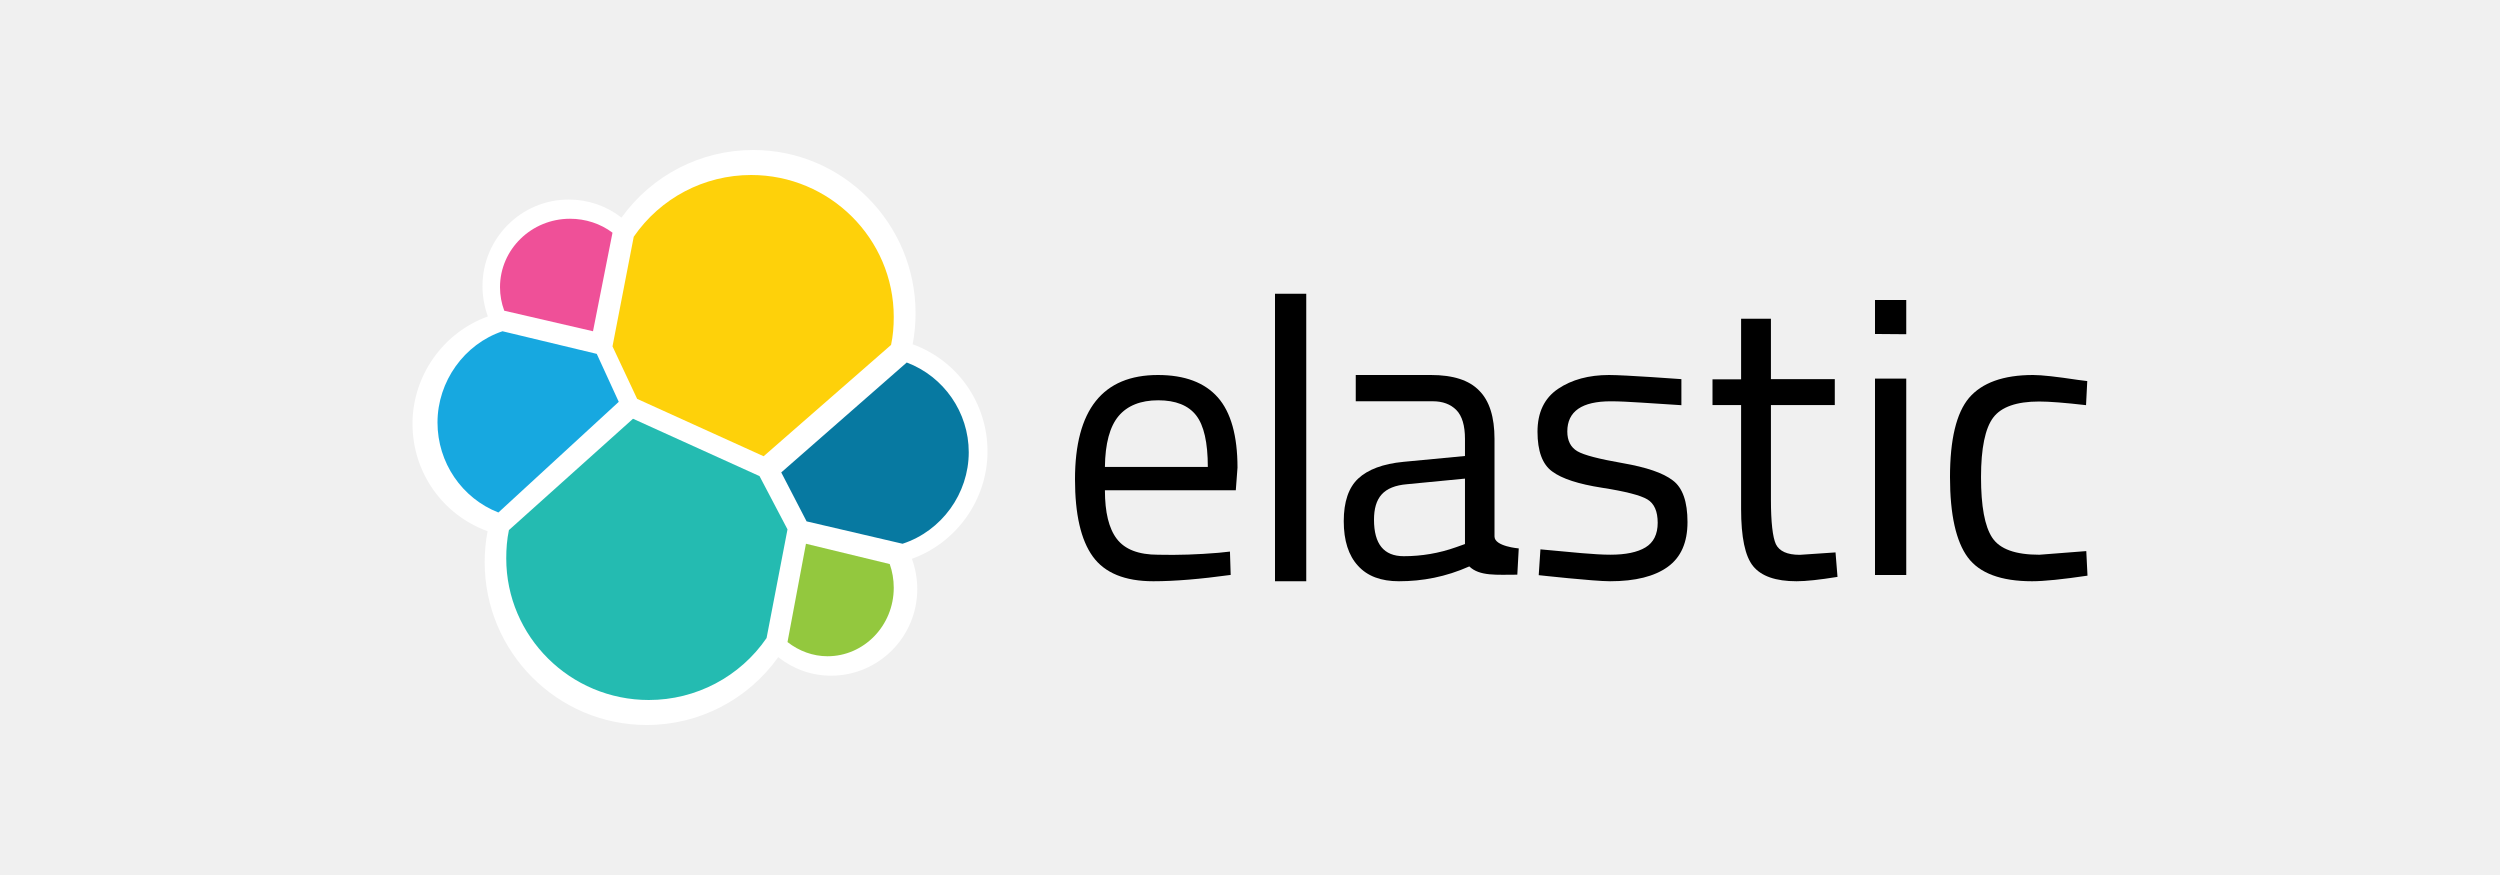
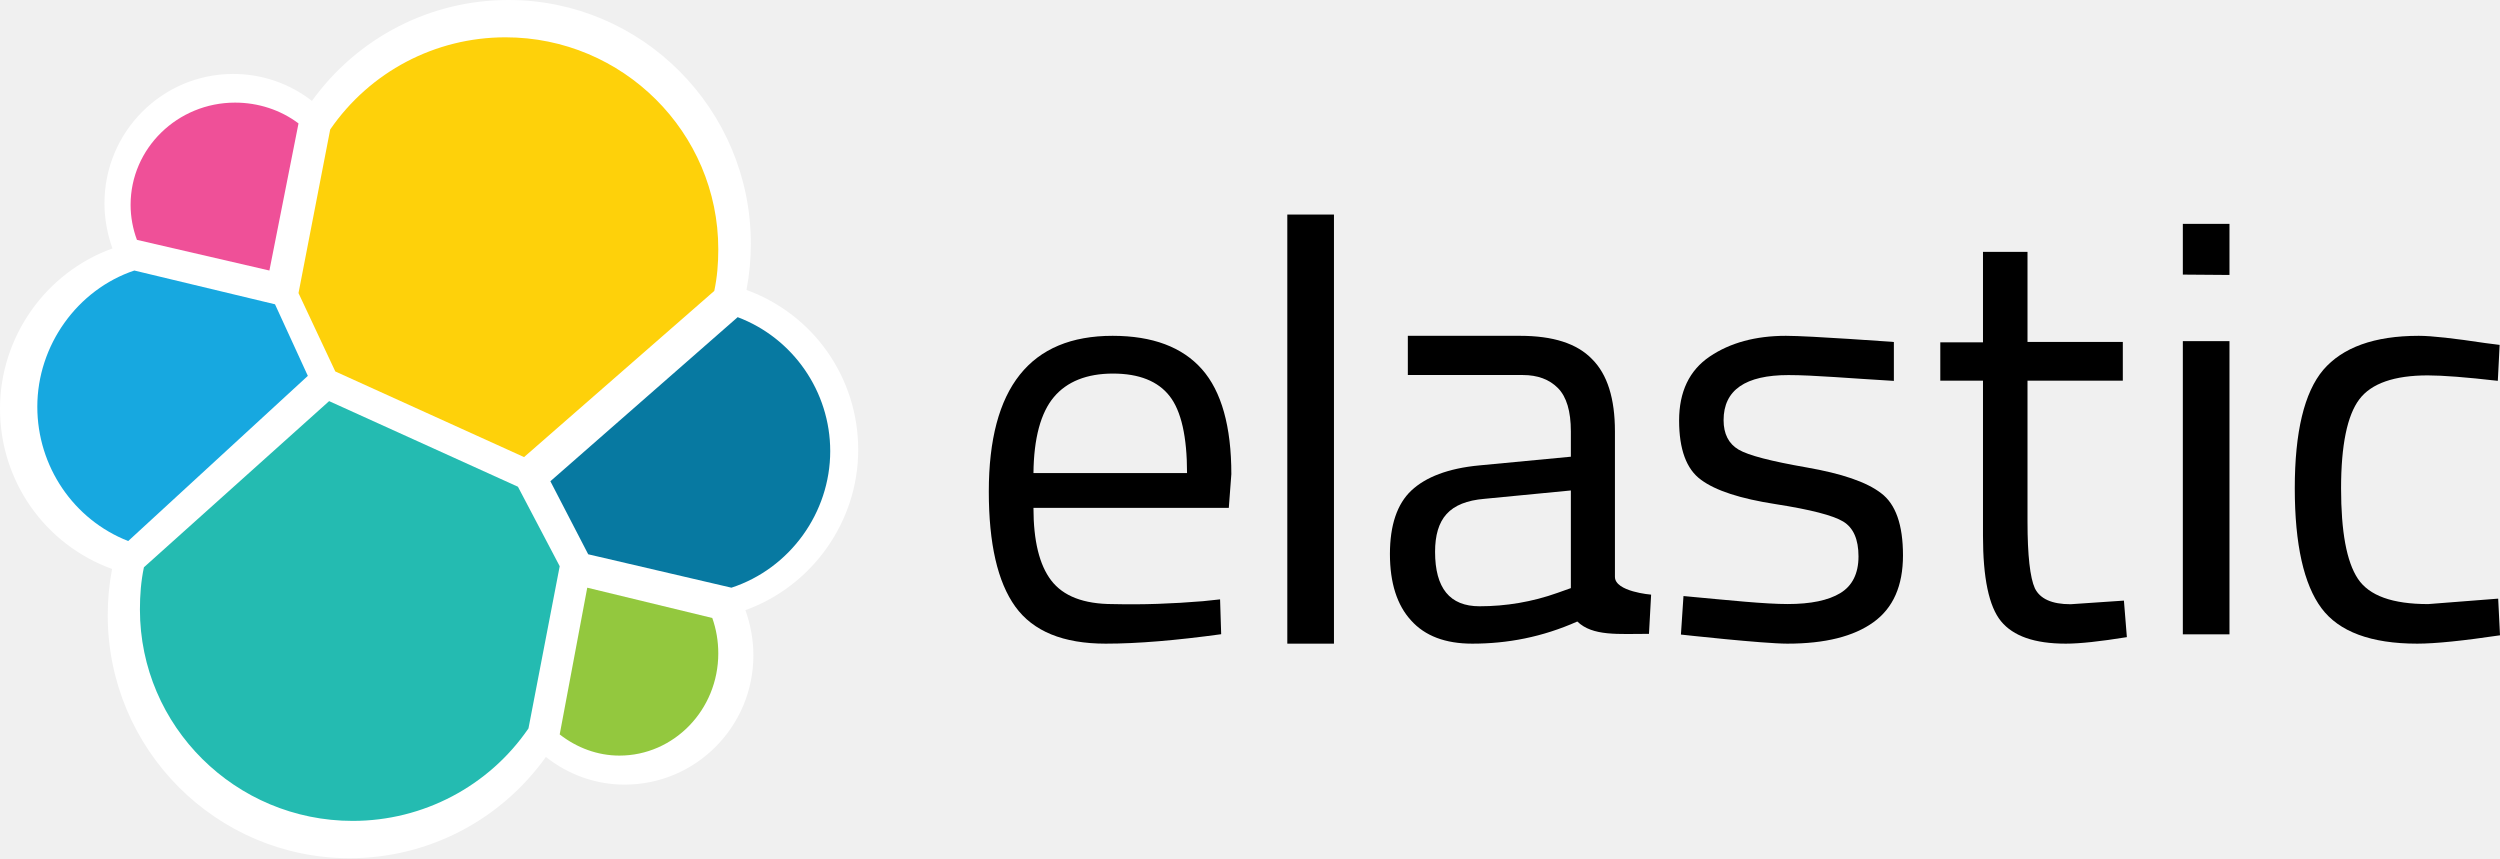
- <svg xmlns="http://www.w3.org/2000/svg" width="400px" height="140px" viewBox="0 0 400 140" version="1.1">
-   <g id="Artboard" stroke="none" stroke-width="1" fill="none" fill-rule="evenodd">
-     <g id="elastic-logo" transform="translate(66, 24)" fill-rule="nonzero">
-       <path d="M92,48.226 C92,40.494 87.217,33.699 80.024,31.083 C80.335,29.443 80.49,27.803 80.49,26.124 C80.49,11.715 68.825,0 54.516,0 C46.117,0 38.34,4.022 33.44,10.817 C31.03,8.942 28.074,7.927 25.003,7.927 C17.381,7.927 11.199,14.136 11.199,21.789 C11.199,23.469 11.51,25.109 12.054,26.632 C4.899,29.209 0,36.121 0,43.813 C0,51.584 4.822,58.379 12.015,60.995 C11.704,62.596 11.549,64.275 11.549,65.954 C11.549,80.324 23.175,92 37.484,92 C45.883,92 53.66,87.939 58.521,81.144 C60.932,83.058 63.887,84.112 66.959,84.112 C74.58,84.112 80.762,77.903 80.762,70.25 C80.762,68.57 80.451,66.93 79.907,65.407 C87.062,62.83 92,55.919 92,48.226" id="Path" fill="#FFFFFF" />
-       <path d="M35.945,39.821 L56.18,49 L76.57,31.187 C76.883,29.709 77,28.27 77,26.714 C77,14.19 66.766,4 54.188,4 C46.648,4 39.656,7.695 35.398,13.879 L32,31.42 L35.945,39.821 Z" id="Path" fill="#FED10A" />
-       <path d="M15.428,60.814 C15.117,62.286 15,63.796 15,65.345 C15,77.854 25.238,88 37.811,88 C45.363,88 52.409,84.282 56.652,78.086 L60,60.698 L55.523,52.178 L35.281,43 L15.428,60.814 Z" id="Path" fill="#24BBB1" />
-       <path d="M14.68,25.713 L28.88,29 L32,13.23 C30.08,11.783 27.68,11 25.2,11 C19.04,11 14,15.891 14,21.957 C14,23.248 14.24,24.539 14.68,25.713" id="Path" fill="#EF5098" />
-       <path d="M14.401,29 C8.292,31.046 4,37.027 4,43.598 C4,50.012 7.905,55.718 13.744,58 L33,40.293 L29.481,32.62 L14.401,29 Z" id="Path" fill="#17A8E0" />
-       <path d="M60,78.73 C61.855,80.178 64.089,81 66.399,81 C72.229,81 77,76.109 77,70.043 C77,68.713 76.773,67.422 76.356,66.248 L62.953,63 L60,78.73 Z" id="Path" fill="#93C83E" />
-       <path d="M63.055,59.419 L78.409,63 C84.669,60.954 89,54.973 89,48.362 C89,41.988 85.024,36.243 79.079,34 L59,51.589 L63.055,59.419 Z" id="Path" fill="#0779A1" />
-       <path d="M128.964,64.447 L130.793,64.252 L130.91,67.988 C126.084,68.65 121.958,69 118.533,69 C113.979,69 110.749,67.677 108.841,65.031 C106.934,62.384 106,58.259 106,52.695 C106,41.565 110.437,36 119.272,36 C123.554,36 126.746,37.206 128.847,39.58 C130.949,41.954 132,45.729 132,50.827 L131.728,54.446 L110.787,54.446 C110.787,57.948 111.41,60.555 112.695,62.229 C113.979,63.902 116.159,64.758 119.311,64.758 C122.503,64.836 125.695,64.719 128.964,64.447 Z M127.251,50.71 C127.251,46.818 126.629,44.055 125.383,42.46 C124.138,40.864 122.114,40.047 119.311,40.047 C116.509,40.047 114.368,40.903 112.967,42.577 C111.566,44.25 110.826,46.974 110.787,50.71 L127.251,50.71 Z" id="Shape" fill="#000000" />
-       <polygon id="Path" fill="#000000" points="138 69 138 23 143 23 143 69" />
-       <path d="M173.121,46.235 L173.121,61.84 C173.121,63.435 177,63.746 177,63.746 L176.77,67.949 C173.466,67.949 170.739,68.222 169.088,66.626 C165.324,68.3 161.598,69 157.834,69 C154.953,69 152.764,68.183 151.266,66.509 C149.768,64.875 149,62.501 149,59.388 C149,56.314 149.768,54.018 151.305,52.578 C152.841,51.138 155.261,50.204 158.564,49.893 L168.396,48.959 L168.396,46.235 C168.396,44.094 167.936,42.538 167.014,41.604 C166.092,40.67 164.824,40.203 163.25,40.203 L150.92,40.203 L150.92,36 L162.942,36 C166.476,36 169.049,36.817 170.663,38.491 C172.314,40.125 173.121,42.732 173.121,46.235 Z M153.84,59.154 C153.84,63.046 155.414,64.992 158.602,64.992 C161.444,64.992 164.248,64.525 166.975,63.552 L168.396,63.046 L168.396,52.578 L159.14,53.473 C157.258,53.629 155.914,54.173 155.069,55.107 C154.224,56.041 153.84,57.403 153.84,59.154 Z" id="Shape" fill="#000000" />
-       <path d="M191.726,40.208 C187.114,40.208 184.769,41.805 184.769,45.039 C184.769,46.519 185.316,47.571 186.371,48.195 C187.427,48.818 189.85,49.442 193.642,50.104 C197.433,50.766 200.091,51.662 201.655,52.87 C203.218,54.039 204,56.26 204,59.532 C204,62.805 202.945,65.182 200.834,66.701 C198.723,68.221 195.674,69 191.609,69 C188.99,69 180.195,68.026 180.195,68.026 L180.469,63.896 C185.511,64.364 189.186,64.753 191.648,64.753 C194.111,64.753 195.987,64.364 197.277,63.584 C198.567,62.805 199.231,61.481 199.231,59.649 C199.231,57.818 198.684,56.571 197.59,55.909 C196.495,55.247 194.072,54.623 190.319,54.039 C186.567,53.455 183.909,52.597 182.345,51.429 C180.782,50.299 180,48.156 180,45.078 C180,42 181.094,39.701 183.283,38.221 C185.472,36.74 188.208,36 191.453,36 C194.033,36 203.023,36.662 203.023,36.662 L203.023,40.831 C198.293,40.558 194.423,40.208 191.726,40.208 Z" id="Path" fill="#000000" />
-       <path d="M227.566,40.806 L217.349,40.806 L217.349,55.931 C217.349,59.537 217.625,61.942 218.138,63.066 C218.69,64.191 219.953,64.773 221.964,64.773 L227.684,64.385 L228,68.302 C225.12,68.767 222.951,69 221.452,69 C218.099,69 215.811,68.186 214.509,66.596 C213.207,65.006 212.576,61.942 212.576,57.443 L212.576,40.806 L208,40.806 L208,36.695 L212.576,36.695 L212.576,27 L217.349,27 L217.349,36.657 L227.566,36.657 L227.566,40.806 Z" id="Path" fill="#000000" />
-       <path d="M234,29.437 L234,24 L239,24 L239,29.476 L234,29.437 L234,29.437 Z M234,68 L234,36.571 L239,36.571 L239,68 L234,68 Z" id="Shape" fill="#000000" />
-       <path d="M259.286,36 C260.693,36 263.076,36.272 266.437,36.778 L267.961,36.973 L267.766,40.825 C264.366,40.436 261.865,40.242 260.263,40.242 C256.668,40.242 254.206,41.098 252.917,42.81 C251.627,44.522 250.963,47.713 250.963,52.344 C250.963,56.975 251.549,60.205 252.76,62.034 C253.972,63.863 256.472,64.758 260.302,64.758 L267.805,64.175 L268,68.105 C264.053,68.689 261.083,69 259.13,69 C254.167,69 250.728,67.716 248.853,65.186 C246.977,62.657 246,58.376 246,52.344 C246,46.312 247.016,42.071 249.048,39.658 C251.119,37.245 254.519,36 259.286,36 Z" id="Path" fill="#000000" />
-     </g>
-   </g>
+ <svg xmlns="http://www.w3.org/2000/svg" width="268" height="92" viewBox="0 0 268 92" fill="none">
+   <path d="M92 48.226C92 40.494 87.217 33.7 80.024 31.083C80.335 29.443 80.49 27.803 80.49 26.124C80.49 11.715 68.825 0 54.516 0C46.117 0 38.34 4.022 33.44 10.817C31.03 8.942 28.074 7.927 25.003 7.927C17.381 7.927 11.199 14.136 11.199 21.79C11.199 23.469 11.51 25.109 12.054 26.632C4.899 29.209 0 36.12 0 43.813C0 51.584 4.822 58.379 12.015 60.995C11.704 62.596 11.549 64.275 11.549 65.954C11.549 80.324 23.175 92 37.484 92C45.883 92 53.66 87.939 58.521 81.144C60.931 83.058 63.887 84.112 66.959 84.112C74.58 84.112 80.763 77.903 80.763 70.25C80.763 68.57 80.451 66.93 79.907 65.407C87.062 62.83 92 55.919 92 48.226Z" fill="white" />
+   <path d="M35.945 39.821L56.18 49L76.57 31.187C76.883 29.709 77 28.27 77 26.714C77 14.19 66.766 4 54.188 4C46.648 4 39.656 7.695 35.398 13.879L32 31.42L35.945 39.821Z" fill="#FED10A" />
+   <path d="M15.428 60.814C15.117 62.286 15 63.796 15 65.345C15 77.854 25.238 88 37.811 88C45.363 88 52.409 84.282 56.652 78.086L60 60.698L55.523 52.178L35.281 43L15.428 60.814Z" fill="#24BBB1" />
+   <path d="M14.68 25.713L28.88 29L32 13.23C30.08 11.783 27.68 11 25.2 11C19.04 11 14 15.891 14 21.956C14 23.248 14.24 24.539 14.68 25.713Z" fill="#EF5098" />
+   <path d="M14.401 29C8.292 31.046 4 37.027 4 43.598C4 50.012 7.905 55.718 13.744 58L33 40.293L29.481 32.62L14.401 29Z" fill="#17A8E0" />
+   <path d="M60 78.73C61.855 80.178 64.089 81 66.399 81C72.229 81 77 76.109 77 70.043C77 68.713 76.773 67.422 76.356 66.248L62.953 63L60 78.73Z" fill="#93C83E" />
+   <path d="M63.055 59.419L78.409 63C84.669 60.954 89 54.973 89 48.362C89 41.988 85.024 36.243 79.079 34L59 51.589L63.055 59.419Z" fill="#0779A1" />
+   <path d="M128.964 64.447L130.793 64.252L130.91 67.988C126.084 68.65 121.958 69 118.533 69C113.979 69 110.749 67.677 108.841 65.031C106.934 62.384 106 58.259 106 52.695C106 41.565 110.437 36 119.272 36C123.554 36 126.746 37.206 128.847 39.58C130.949 41.954 132 45.729 132 50.827L131.728 54.446H110.787C110.787 57.948 111.41 60.555 112.695 62.229C113.979 63.902 116.159 64.758 119.311 64.758C122.503 64.836 125.695 64.719 128.964 64.447ZM127.251 50.71C127.251 46.818 126.629 44.055 125.383 42.46C124.138 40.864 122.114 40.047 119.311 40.047C116.509 40.047 114.368 40.903 112.967 42.577C111.566 44.25 110.826 46.974 110.787 50.71H127.251Z" fill="black" />
+   <path d="M138 69V23H143V69H138Z" fill="black" />
+   <path d="M173.121 46.235V61.84C173.121 63.435 177 63.746 177 63.746L176.77 67.949C173.466 67.949 170.739 68.222 169.088 66.626C165.324 68.299 161.598 69 157.834 69C154.953 69 152.764 68.183 151.266 66.509C149.768 64.875 149 62.501 149 59.388C149 56.314 149.768 54.018 151.305 52.578C152.841 51.138 155.261 50.204 158.564 49.893L168.396 48.959V46.235C168.396 44.094 167.936 42.538 167.014 41.604C166.092 40.67 164.824 40.203 163.25 40.203H150.92V36H162.942C166.476 36 169.049 36.817 170.663 38.491C172.314 40.125 173.121 42.732 173.121 46.235ZM153.84 59.154C153.84 63.046 155.414 64.992 158.602 64.992C161.444 64.992 164.248 64.525 166.975 63.552L168.396 63.046V52.578L159.14 53.473C157.258 53.629 155.914 54.173 155.069 55.107C154.224 56.041 153.84 57.403 153.84 59.154Z" fill="black" />
+   <path d="M191.726 40.208C187.114 40.208 184.769 41.805 184.769 45.039C184.769 46.52 185.316 47.571 186.371 48.195C187.427 48.818 189.85 49.442 193.642 50.104C197.433 50.766 200.091 51.662 201.655 52.87C203.218 54.039 204 56.26 204 59.532C204 62.805 202.945 65.182 200.834 66.701C198.723 68.221 195.674 69 191.609 69C188.99 69 180.195 68.026 180.195 68.026L180.469 63.896C185.511 64.364 189.186 64.753 191.648 64.753C194.111 64.753 195.987 64.364 197.277 63.584C198.567 62.805 199.231 61.48 199.231 59.649C199.231 57.818 198.684 56.571 197.59 55.909C196.495 55.247 194.072 54.623 190.319 54.039C186.567 53.455 183.909 52.597 182.345 51.429C180.782 50.299 180 48.156 180 45.078C180 42 181.094 39.701 183.283 38.221C185.472 36.74 188.208 36 191.453 36C194.033 36 203.023 36.662 203.023 36.662V40.831C198.293 40.558 194.423 40.208 191.726 40.208Z" fill="black" />
+   <path d="M227.566 40.806H217.349V55.931C217.349 59.537 217.625 61.942 218.138 63.066C218.69 64.191 219.953 64.773 221.964 64.773L227.684 64.385L228 68.302C225.12 68.767 222.951 69 221.452 69C218.099 69 215.811 68.186 214.509 66.596C213.207 65.005 212.576 61.942 212.576 57.443V40.806H208V36.695H212.576V27H217.349V36.657H227.566V40.806Z" fill="black" />
+   <path d="M234 29.437V24H239V29.476L234 29.437ZM234 68V36.571H239V68H234Z" fill="black" />
+   <path d="M259.286 36C260.693 36 263.076 36.272 266.437 36.778L267.961 36.973L267.766 40.825C264.366 40.436 261.865 40.242 260.263 40.242C256.668 40.242 254.206 41.098 252.917 42.81C251.627 44.522 250.963 47.713 250.963 52.344C250.963 56.975 251.549 60.205 252.76 62.034C253.972 63.863 256.472 64.758 260.302 64.758L267.805 64.174L268 68.105C264.053 68.689 261.083 69 259.13 69C254.167 69 250.728 67.716 248.853 65.186C246.977 62.657 246 58.376 246 52.344C246 46.312 247.016 42.071 249.048 39.658C251.119 37.245 254.519 36 259.286 36Z" fill="black" />
</svg>
